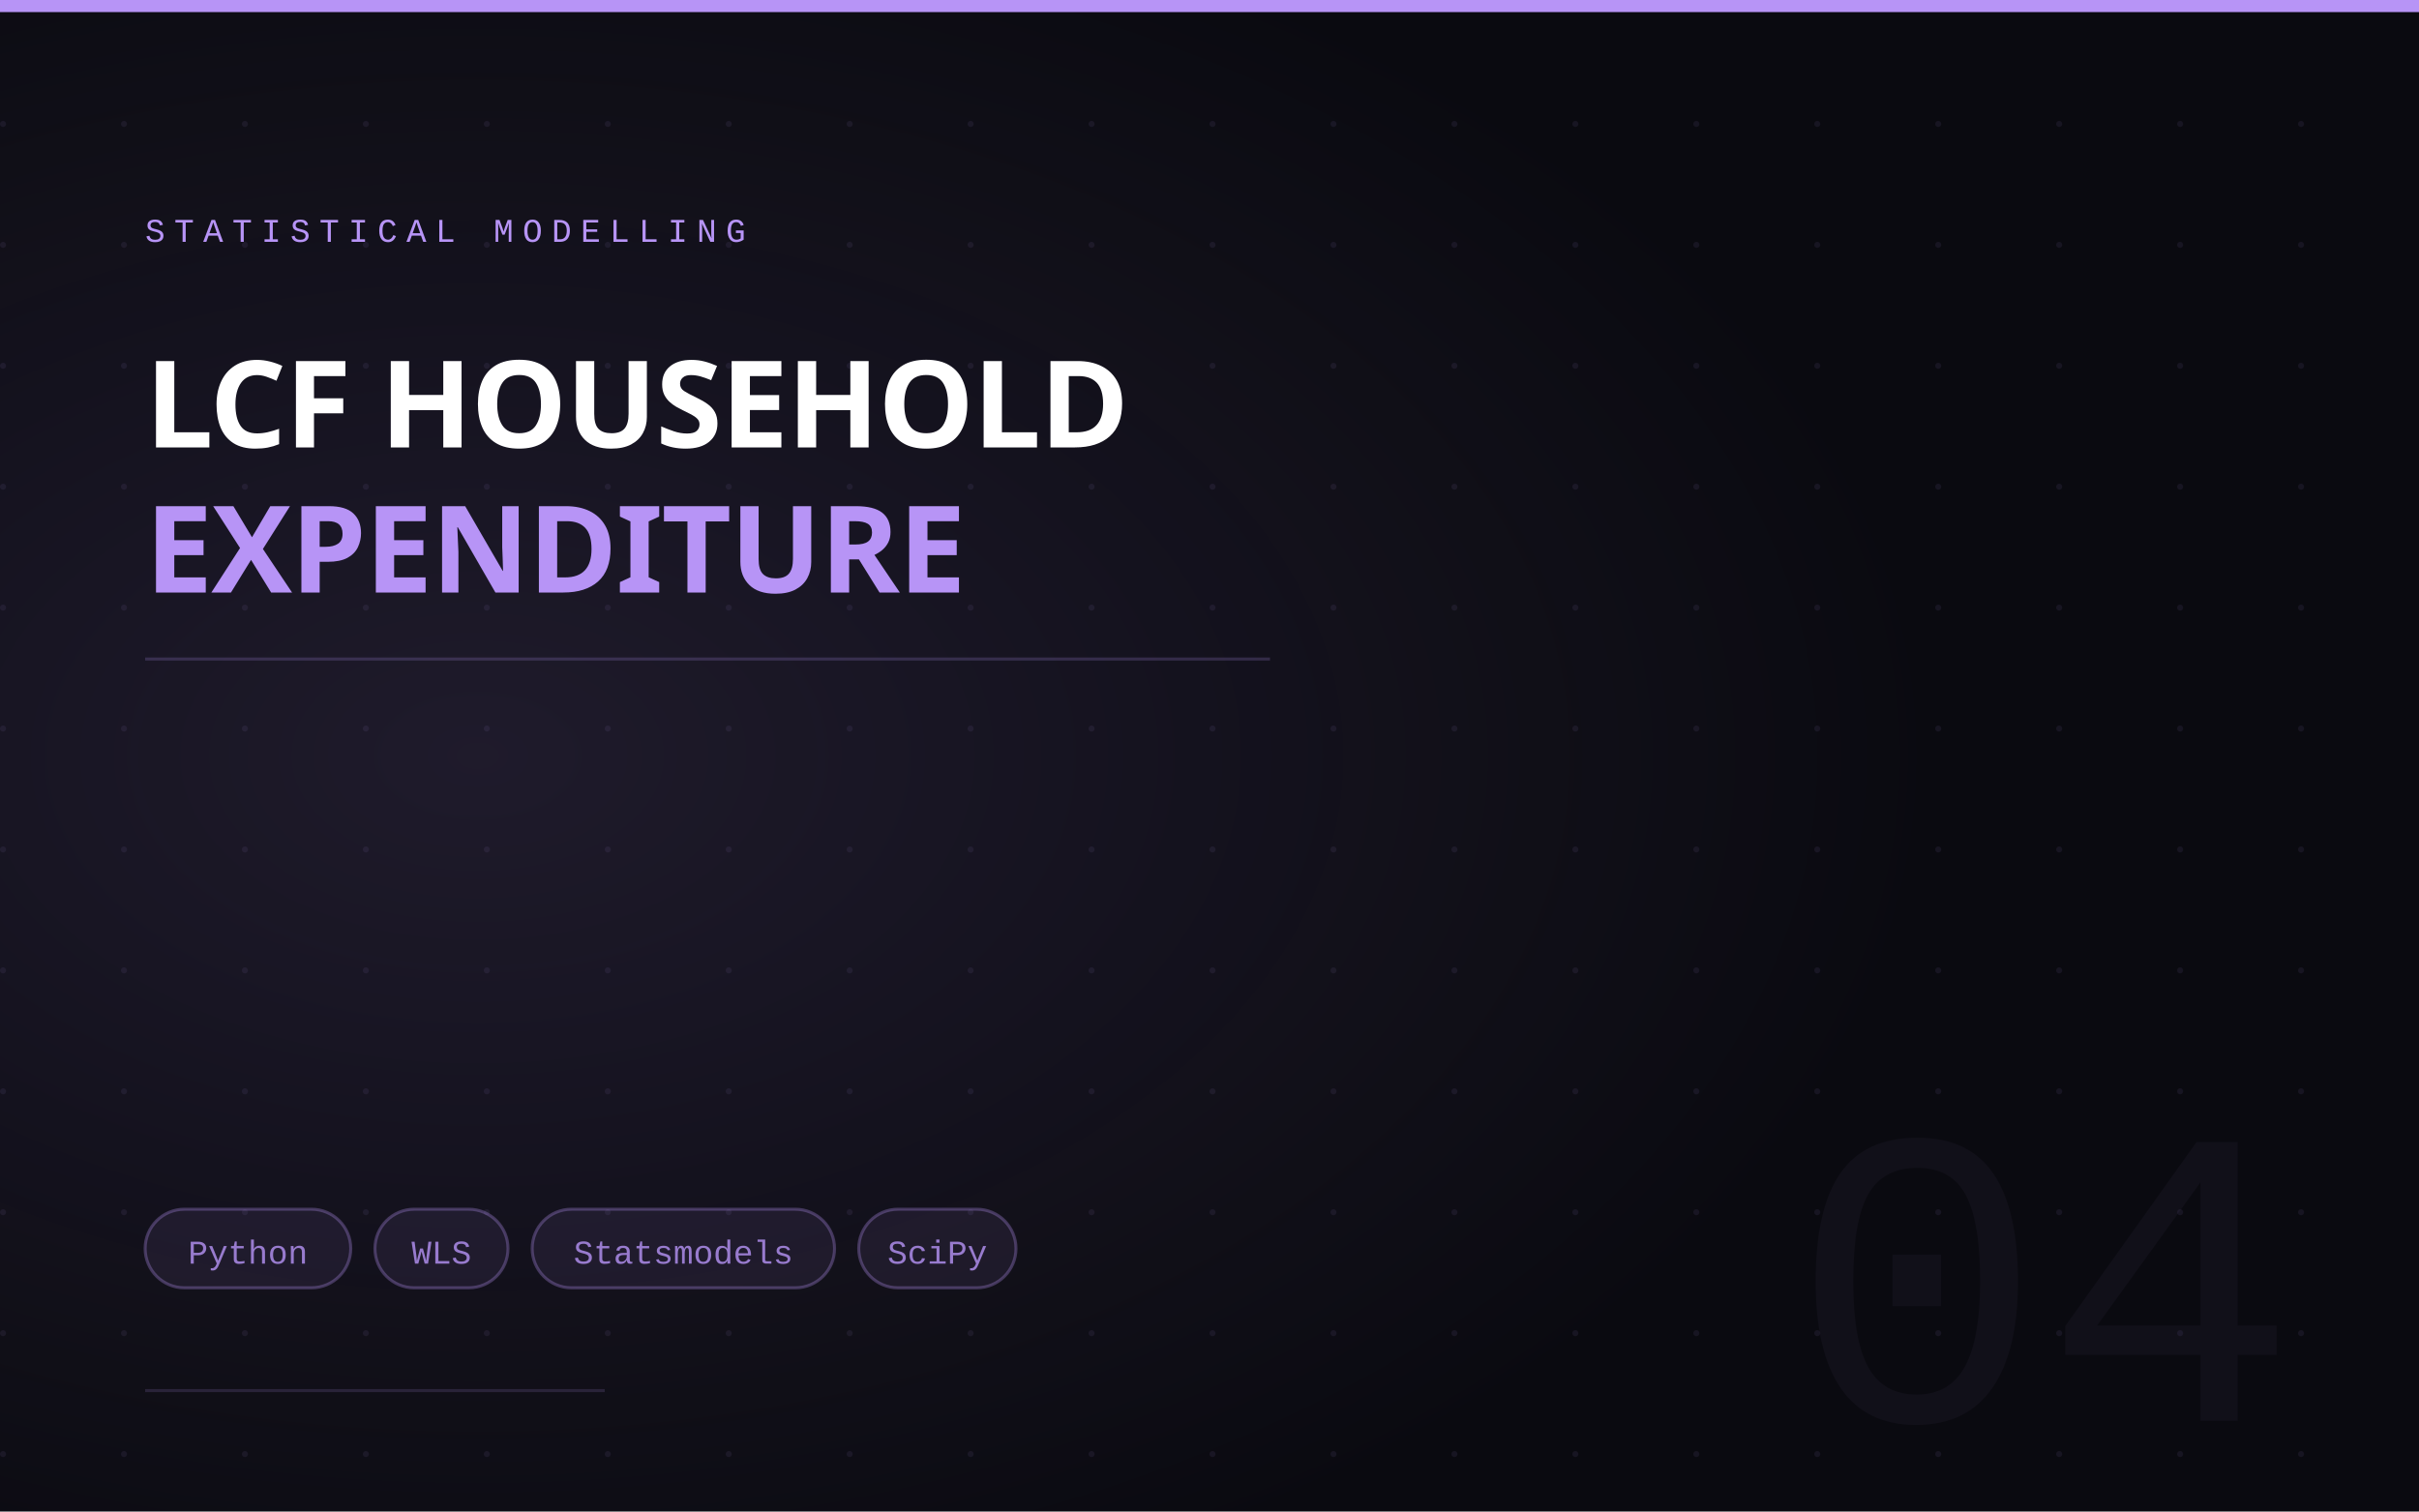
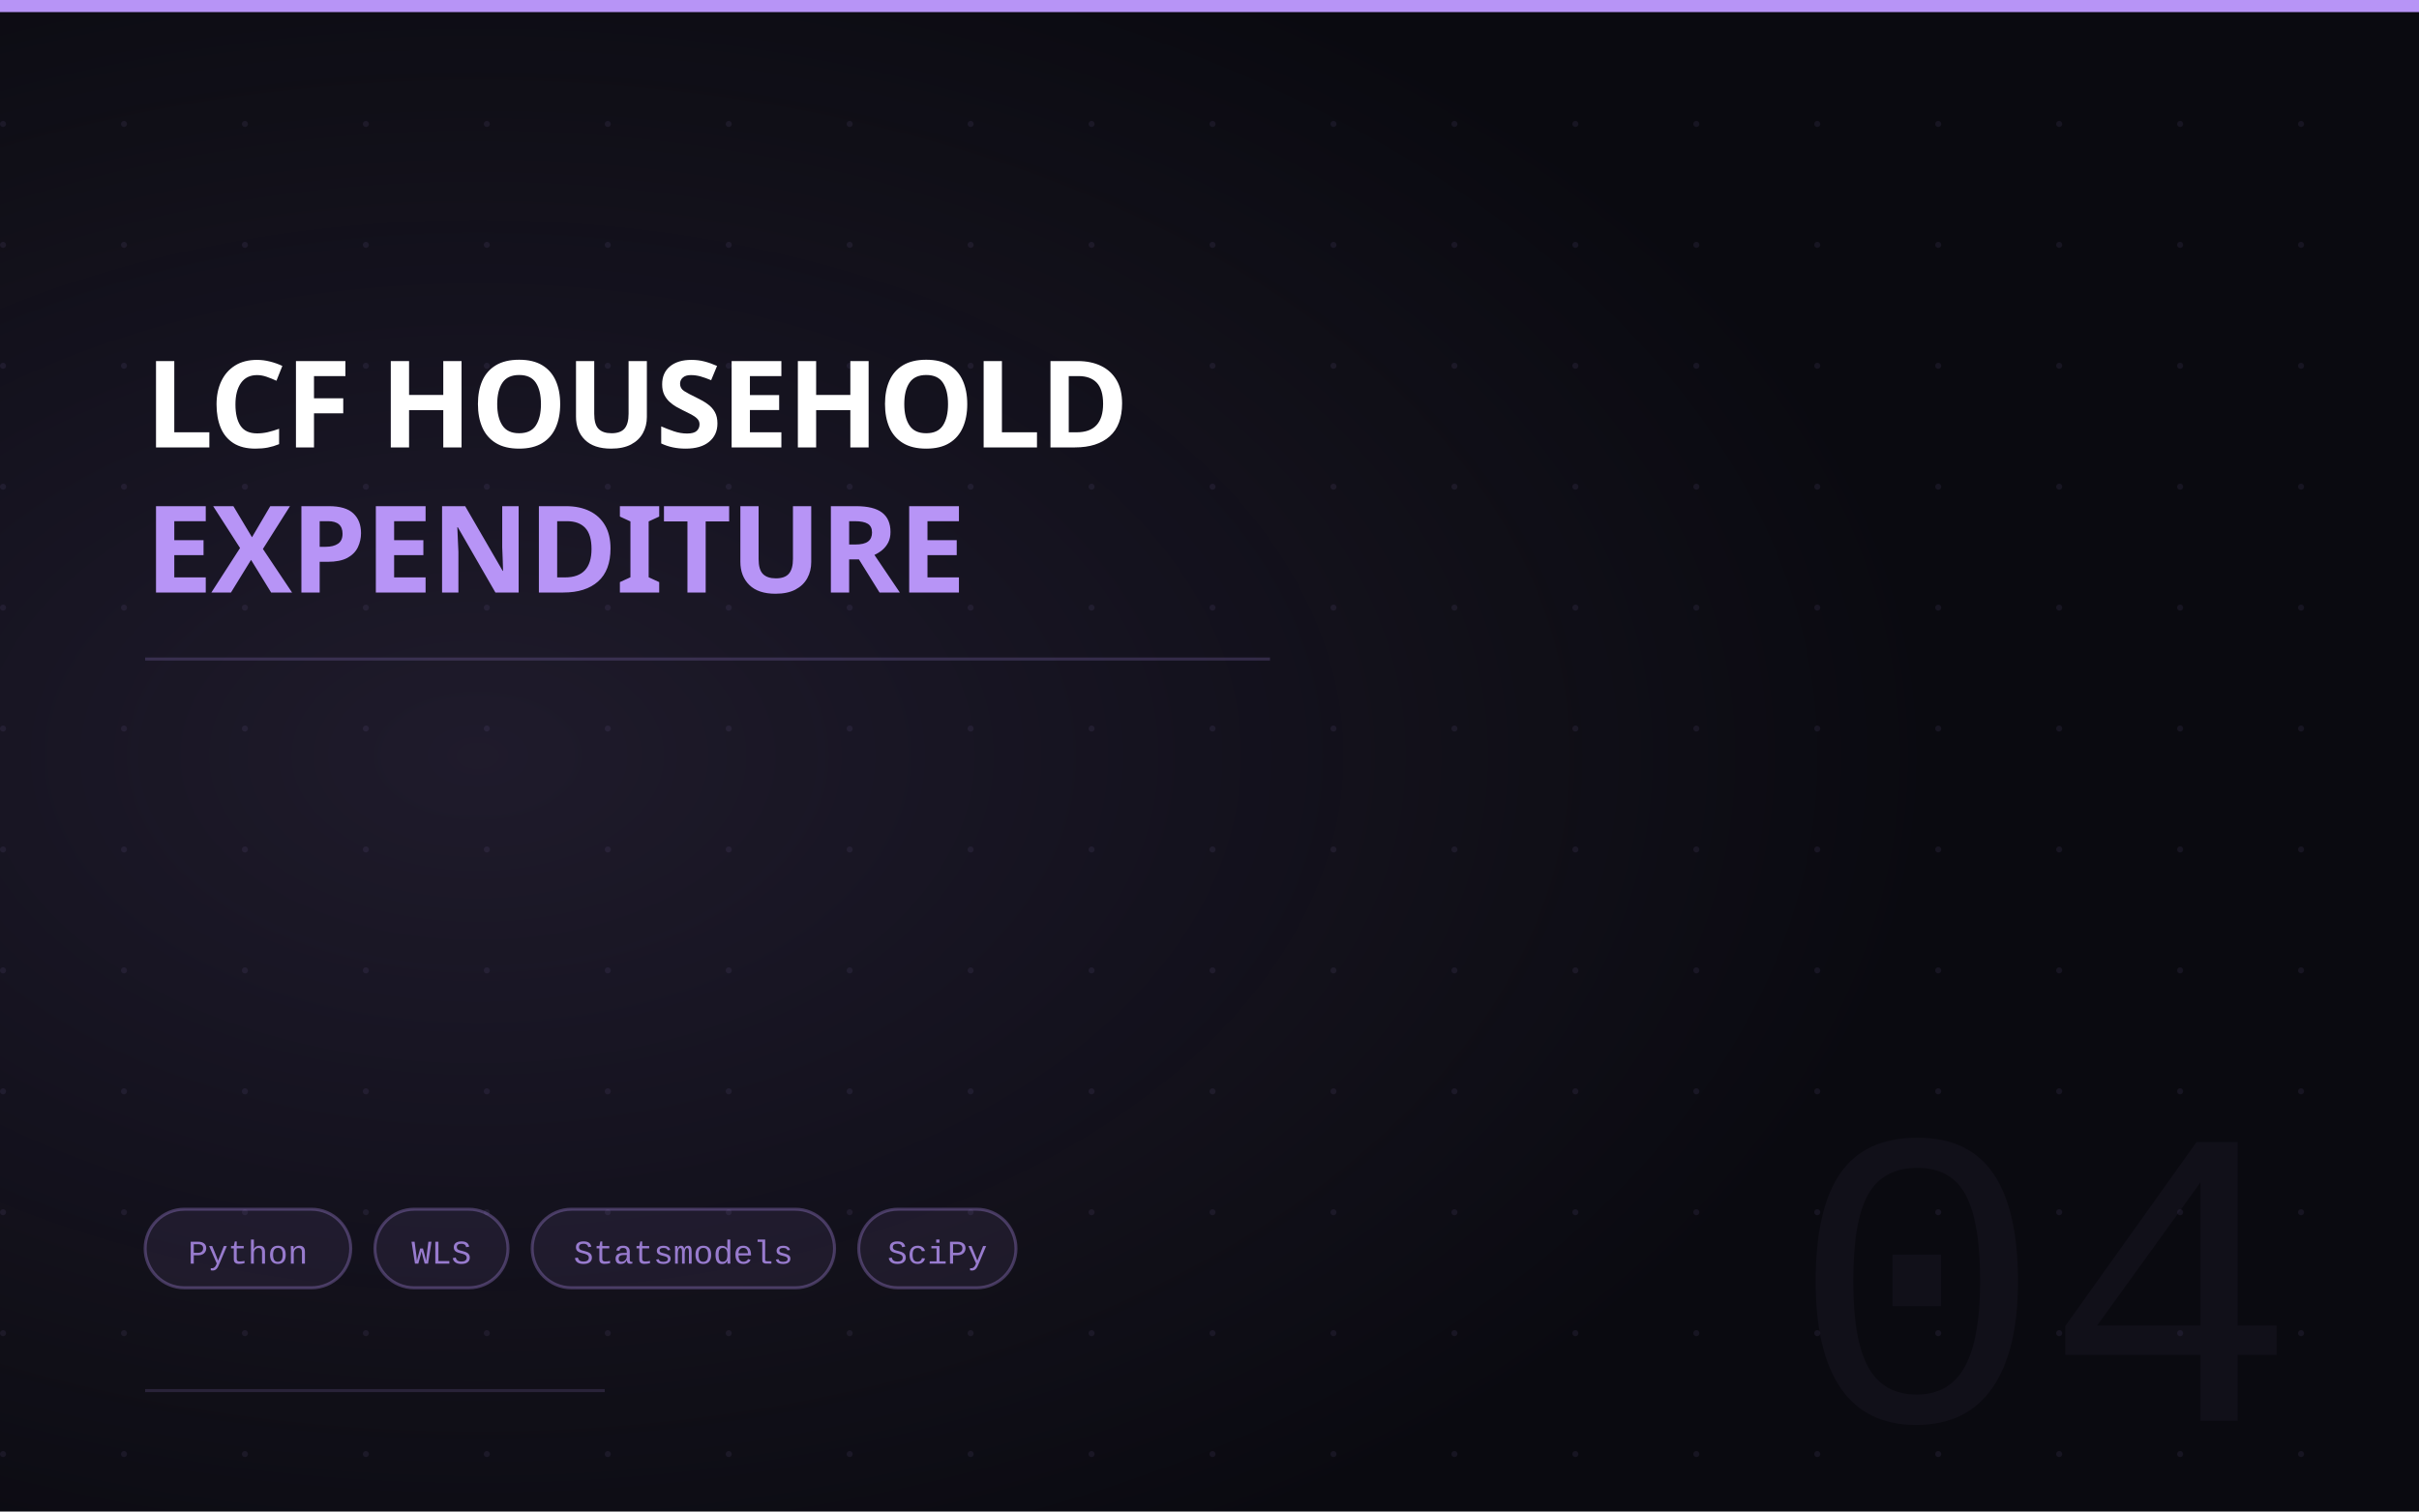
<svg xmlns="http://www.w3.org/2000/svg" viewBox="0 0 800 500" width="800" height="500">
  <defs>
    <radialGradient id="glow-04" cx="20%" cy="50%" r="60%">
      <stop offset="0%" stop-color="#B794F6" stop-opacity="0.12" />
      <stop offset="100%" stop-color="#B794F6" stop-opacity="0" />
    </radialGradient>
    <pattern id="grid-04" x="0" y="0" width="40" height="40" patternUnits="userSpaceOnUse">
      <rect x="0" y="0" width="2" height="2" rx="1" fill="#B794F6" opacity="0.08" />
    </pattern>
    <style>
      .title-04 { font-family: 'Exo 2', system-ui, sans-serif; font-weight: 900; }
      .mono-04  { font-family: 'Space Mono', 'Courier New', monospace; }
    </style>
  </defs>
  <rect width="800" height="500" fill="#0a0a10" />
  <rect width="800" height="500" fill="url(#glow-04)" />
  <rect width="800" height="500" fill="url(#grid-04)" />
  <rect y="0" width="800" height="4" fill="#B794F6" />
  <text x="760" y="470" class="mono-04" font-size="140" fill="#B794F6" opacity="0.04" text-anchor="end" dominant-baseline="auto">04</text>
-   <text x="48" y="80" class="mono-04" font-size="11" fill="#B794F6" letter-spacing="3">STATISTICAL MODELLING</text>
  <text x="48" y="148" class="title-04" font-size="40" fill="#ffffff" font-weight="900" letter-spacing="-0.5">LCF HOUSEHOLD</text>
  <text x="48" y="196" class="title-04" font-size="40" fill="#B794F6" font-weight="900" letter-spacing="-0.5">EXPENDITURE</text>
  <line x1="48" y1="218" x2="420" y2="218" stroke="#B794F6" stroke-width="1" stroke-opacity="0.2" />
  <g class="mono-04" font-size="11">
    <rect x="48" y="400" width="68" height="26" rx="13" fill="#B794F6" fill-opacity="0.08" stroke="#B794F6" stroke-opacity="0.3" stroke-width="1" />
    <text x="82" y="418" fill="#B794F6" fill-opacity="0.8" text-anchor="middle">Python</text>
    <rect x="124" y="400" width="44" height="26" rx="13" fill="#B794F6" fill-opacity="0.08" stroke="#B794F6" stroke-opacity="0.3" stroke-width="1" />
    <text x="146" y="418" fill="#B794F6" fill-opacity="0.8" text-anchor="middle">WLS</text>
    <rect x="176" y="400" width="100" height="26" rx="13" fill="#B794F6" fill-opacity="0.08" stroke="#B794F6" stroke-opacity="0.3" stroke-width="1" />
    <text x="226" y="418" fill="#B794F6" fill-opacity="0.8" text-anchor="middle">Statsmodels</text>
    <rect x="284" y="400" width="52" height="26" rx="13" fill="#B794F6" fill-opacity="0.08" stroke="#B794F6" stroke-opacity="0.3" stroke-width="1" />
    <text x="310" y="418" fill="#B794F6" fill-opacity="0.8" text-anchor="middle">SciPy</text>
  </g>
  <line x1="48" y1="460" x2="200" y2="460" stroke="#B794F6" stroke-width="1" stroke-opacity="0.15" />
</svg>
